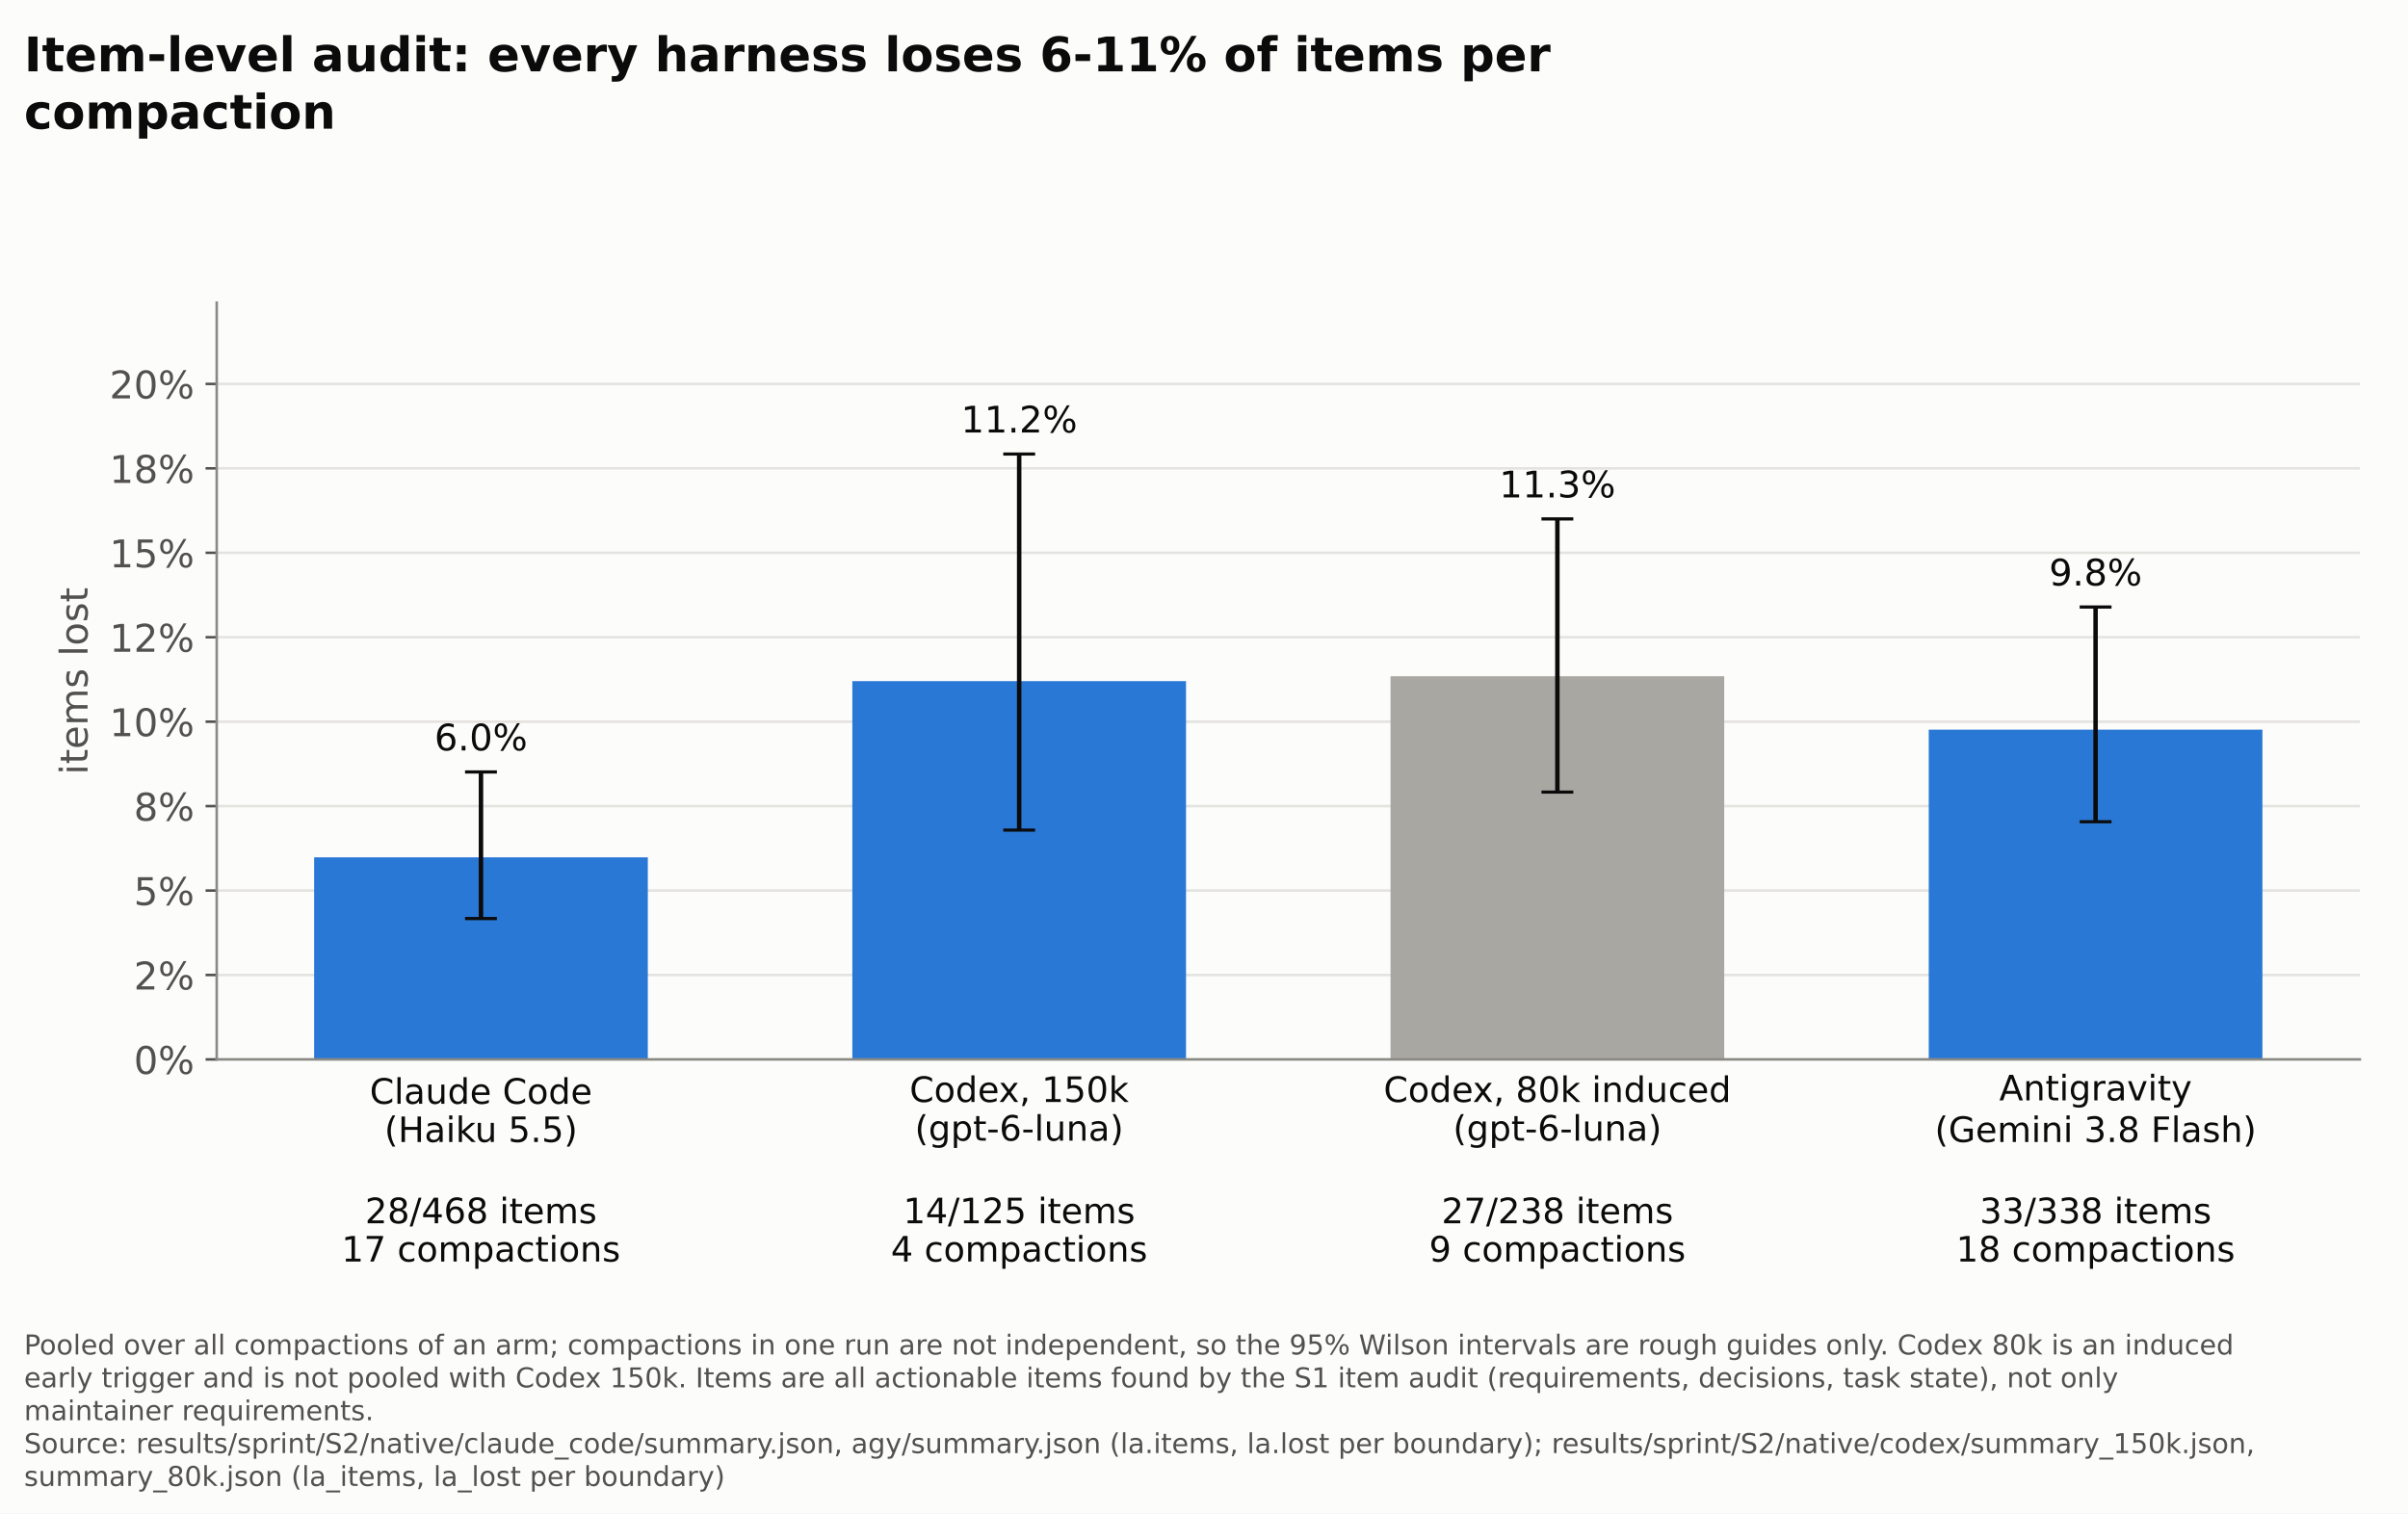
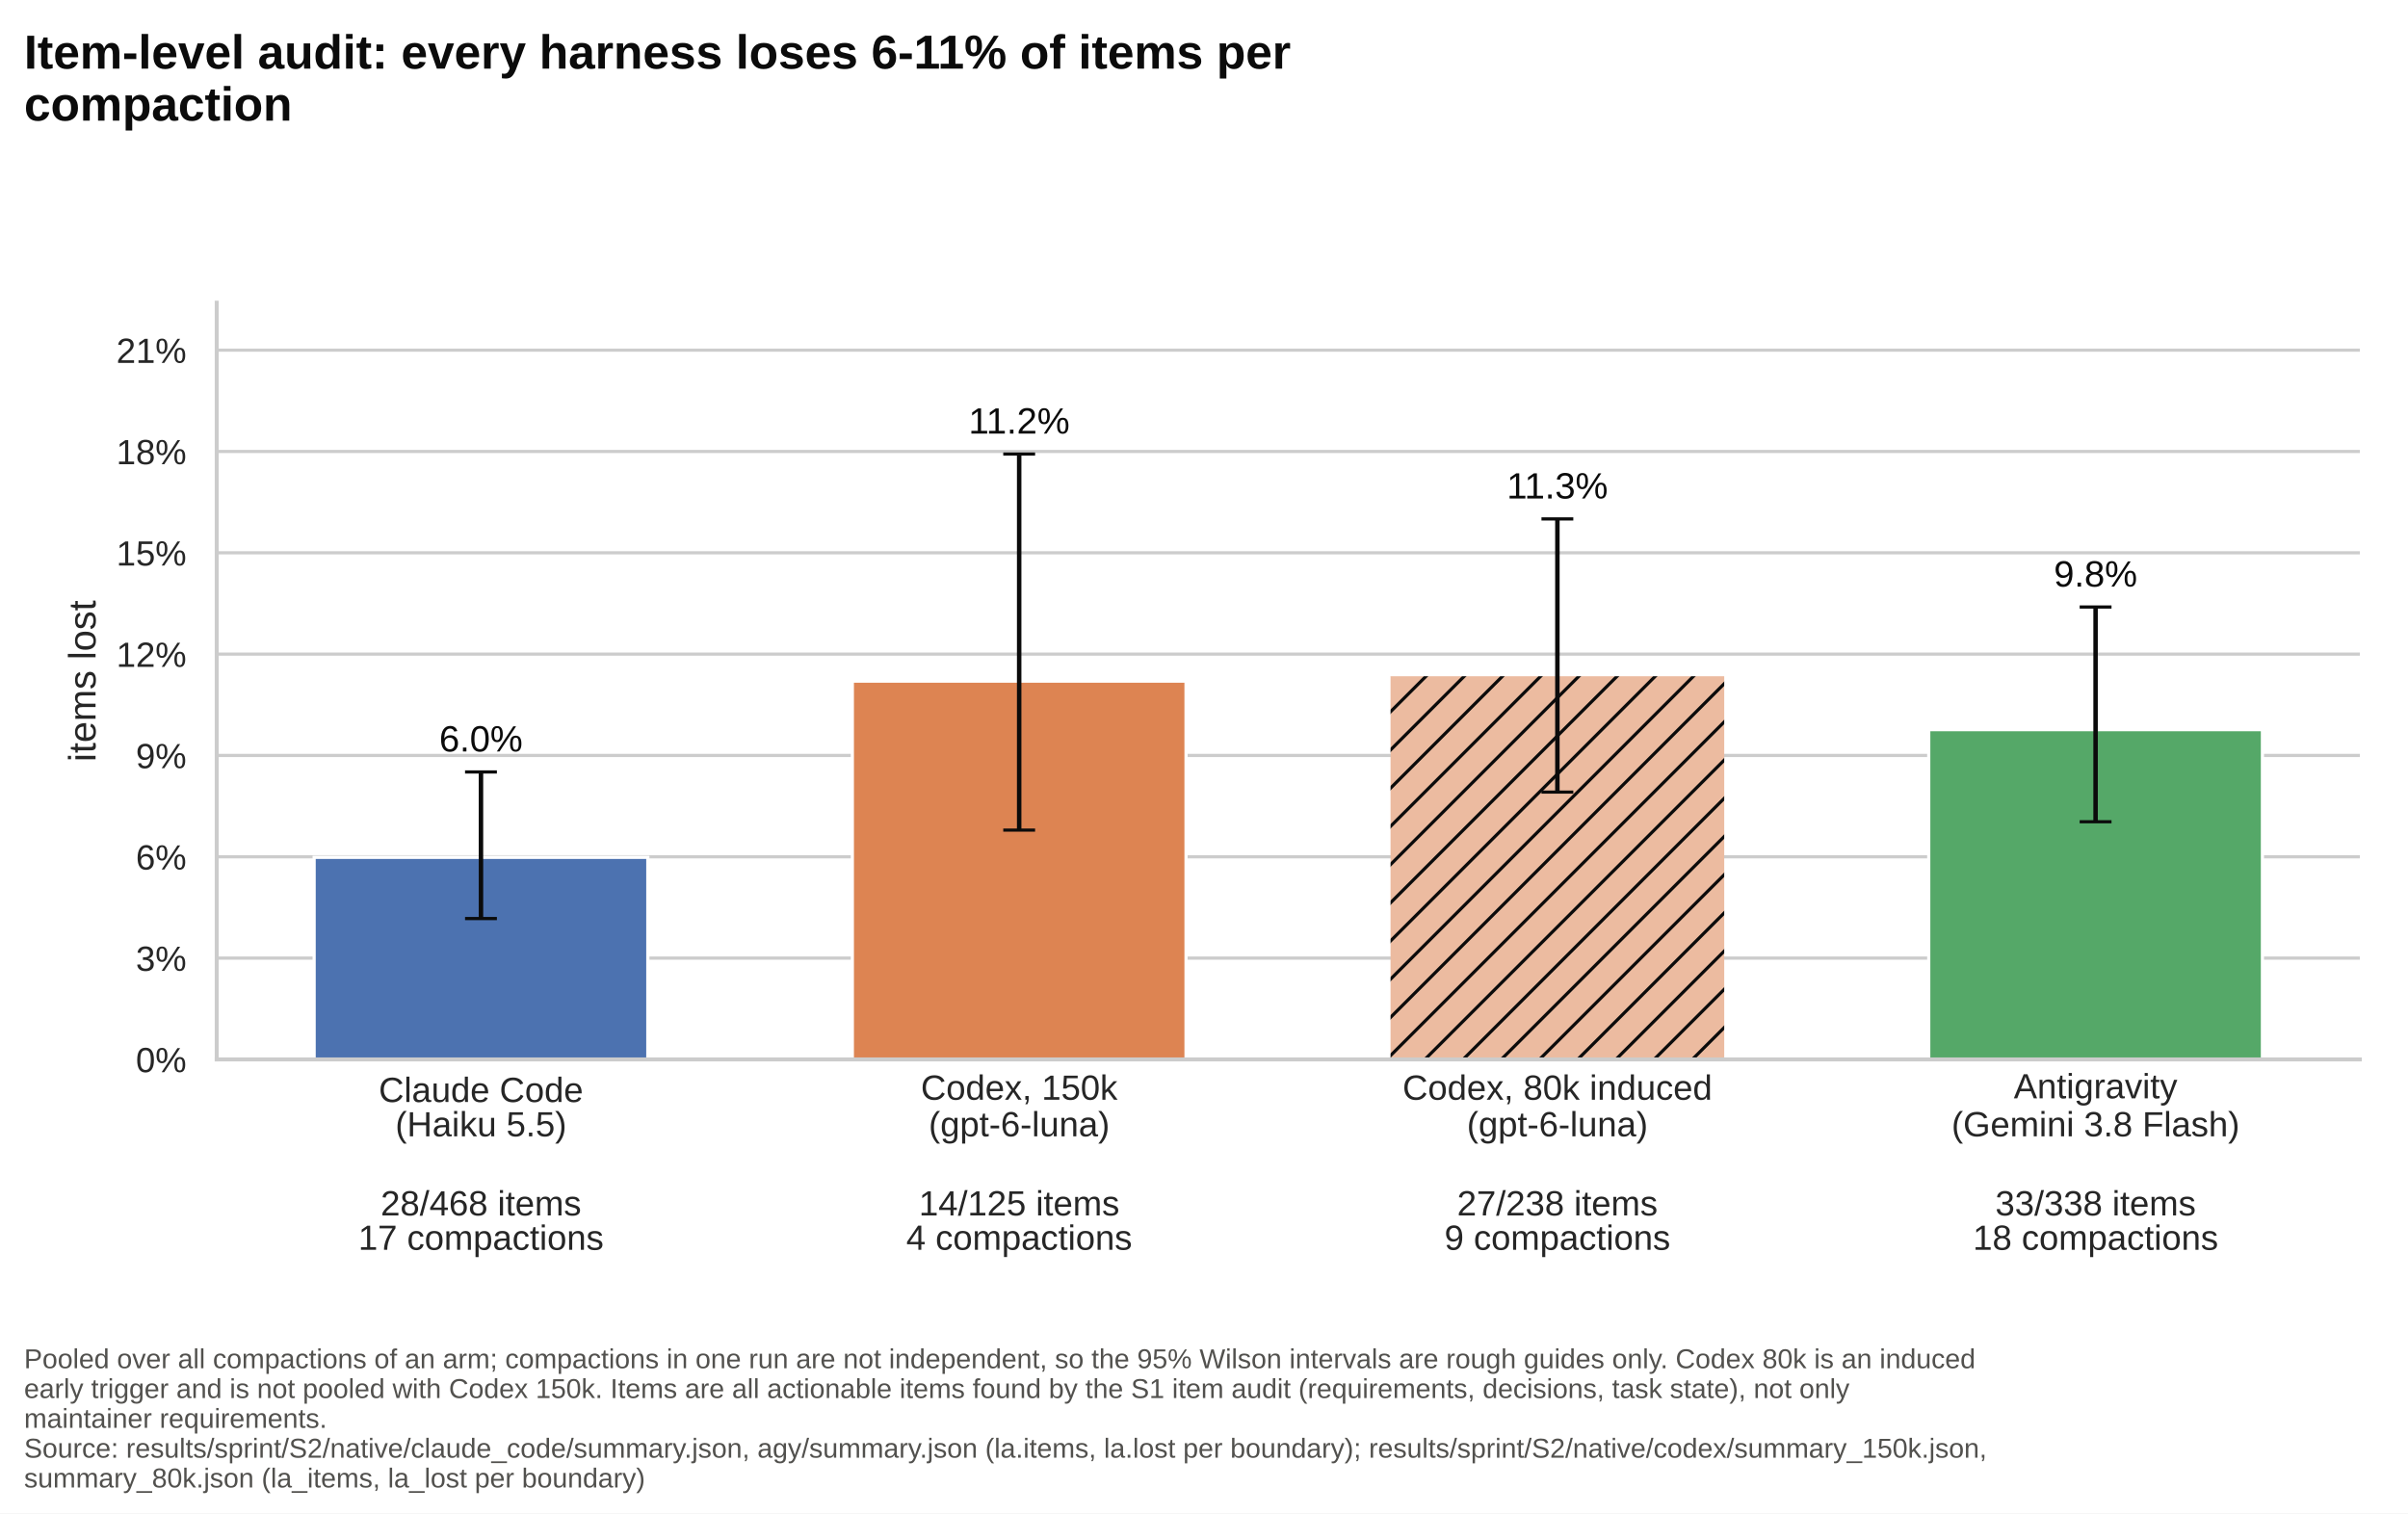
<svg xmlns="http://www.w3.org/2000/svg" xmlns:xlink="http://www.w3.org/1999/xlink" width="756pt" height="475.2pt" viewBox="0 0 756 475.2" version="1.1">
  <defs>
    <style type="text/css">*{stroke-linejoin: round; stroke-linecap: butt}</style>
  </defs>
  <g id="figure_1">
    <g id="patch_1">
-       <path d="M 0 475.2  L 756 475.2  L 756 0  L 0 0  z " style="fill: #fcfcfb" />
+       <path d="M 0 475.2  L 756 475.2  L 756 0  L 0 0  z " style="fill: #ffffff" />
    </g>
    <g id="axes_1">
      <g id="patch_2">
-         <path d="M 68.04 332.64  L 740.88 332.64  L 740.88 95.04  L 68.04 95.04  z " style="fill: #fcfcfb" />
+         <path d="M 68.04 332.64  L 740.88 332.64  L 740.88 95.04  L 68.04 95.04  z " style="fill: #ffffff" />
      </g>
      <g id="matplotlib.axis_1">
        <g id="xtick_1">
-           <g id="line2d_1" />
          <g id="text_1">
-             <text style="font-size: 11px; font-family: 'DejaVu Sans', 'Bitstream Vera Sans', 'Computer Modern Sans Serif', 'Lucida Grande', 'Verdana', 'Geneva', 'Lucid', 'Arial', 'Helvetica', 'Avant Garde', sans-serif; fill: #0b0b0b" transform="translate(116.0743 346.5659)">Claude Code</text>
-             <text style="font-size: 11px; font-family: 'DejaVu Sans', 'Bitstream Vera Sans', 'Computer Modern Sans Serif', 'Lucida Grande', 'Verdana', 'Geneva', 'Lucid', 'Arial', 'Helvetica', 'Avant Garde', sans-serif; fill: #0b0b0b" transform="translate(120.6823 358.5688)">(Haiku 5.5)</text>
-             <text style="font-size: 11px; font-family: 'DejaVu Sans', 'Bitstream Vera Sans', 'Computer Modern Sans Serif', 'Lucida Grande', 'Verdana', 'Geneva', 'Lucid', 'Arial', 'Helvetica', 'Avant Garde', sans-serif; fill: #0b0b0b" transform="translate(151.0044 367.765)" />
-             <text style="font-size: 11px; font-family: 'DejaVu Sans', 'Bitstream Vera Sans', 'Computer Modern Sans Serif', 'Lucida Grande', 'Verdana', 'Geneva', 'Lucid', 'Arial', 'Helvetica', 'Avant Garde', sans-serif; fill: #0b0b0b" transform="translate(114.6159 384.0837)">28/468 items</text>
-             <text style="font-size: 11px; font-family: 'DejaVu Sans', 'Bitstream Vera Sans', 'Computer Modern Sans Serif', 'Lucida Grande', 'Verdana', 'Geneva', 'Lucid', 'Arial', 'Helvetica', 'Avant Garde', sans-serif; fill: #0b0b0b" transform="translate(107.2245 396.1003)">17 compactions</text>
+             <text style="font-size: 11px; font-family: 'Arial', 'DejaVu Sans', 'Liberation Sans', 'Bitstream Vera Sans', sans-serif; fill: #262626" transform="translate(118.9008 346.0127)">Claude Code</text>
+             <text style="font-size: 11px; font-family: 'Arial', 'DejaVu Sans', 'Liberation Sans', 'Bitstream Vera Sans', sans-serif; fill: #262626" transform="translate(124.1077 356.7938)">(Haiku 5.5)</text>
+             <text style="font-size: 11px; font-family: 'Arial', 'DejaVu Sans', 'Liberation Sans', 'Bitstream Vera Sans', sans-serif; fill: #262626" transform="translate(151.0044 365.8193)" />
+             <text style="font-size: 11px; font-family: 'Arial', 'DejaVu Sans', 'Liberation Sans', 'Bitstream Vera Sans', sans-serif; fill: #262626" transform="translate(119.5161 381.6278)">28/468 items</text>
+             <text style="font-size: 11px; font-family: 'Arial', 'DejaVu Sans', 'Liberation Sans', 'Bitstream Vera Sans', sans-serif; fill: #262626" transform="translate(112.4855 392.4228)">17 compactions</text>
          </g>
        </g>
        <g id="xtick_2">
-           <g id="line2d_2" />
          <g id="text_2">
-             <text style="font-size: 11px; font-family: 'DejaVu Sans', 'Bitstream Vera Sans', 'Computer Modern Sans Serif', 'Lucida Grande', 'Verdana', 'Geneva', 'Lucid', 'Arial', 'Helvetica', 'Avant Garde', sans-serif; fill: #0b0b0b" transform="translate(285.5551 346.0048)">Codex, 150k</text>
-             <text style="font-size: 11px; font-family: 'DejaVu Sans', 'Bitstream Vera Sans', 'Computer Modern Sans Serif', 'Lucida Grande', 'Verdana', 'Geneva', 'Lucid', 'Arial', 'Helvetica', 'Avant Garde', sans-serif; fill: #0b0b0b" transform="translate(287.206 358.1503)">(gpt-6-luna)</text>
-             <text style="font-size: 11px; font-family: 'DejaVu Sans', 'Bitstream Vera Sans', 'Computer Modern Sans Serif', 'Lucida Grande', 'Verdana', 'Geneva', 'Lucid', 'Arial', 'Helvetica', 'Avant Garde', sans-serif; fill: #0b0b0b" transform="translate(319.9748 367.765)" />
-             <text style="font-size: 11px; font-family: 'DejaVu Sans', 'Bitstream Vera Sans', 'Computer Modern Sans Serif', 'Lucida Grande', 'Verdana', 'Geneva', 'Lucid', 'Arial', 'Helvetica', 'Avant Garde', sans-serif; fill: #0b0b0b" transform="translate(283.5863 384.0837)">14/125 items</text>
-             <text style="font-size: 11px; font-family: 'DejaVu Sans', 'Bitstream Vera Sans', 'Computer Modern Sans Serif', 'Lucida Grande', 'Verdana', 'Geneva', 'Lucid', 'Arial', 'Helvetica', 'Avant Garde', sans-serif; fill: #0b0b0b" transform="translate(279.6942 396.1003)">4 compactions</text>
+             <text style="font-size: 11px; font-family: 'Arial', 'DejaVu Sans', 'Liberation Sans', 'Bitstream Vera Sans', sans-serif; fill: #262626" transform="translate(289.0958 345.3011)">Codex, 150k</text>
+             <text style="font-size: 11px; font-family: 'Arial', 'DejaVu Sans', 'Liberation Sans', 'Bitstream Vera Sans', sans-serif; fill: #262626" transform="translate(291.5484 356.7938)">(gpt-6-luna)</text>
+             <text style="font-size: 11px; font-family: 'Arial', 'DejaVu Sans', 'Liberation Sans', 'Bitstream Vera Sans', sans-serif; fill: #262626" transform="translate(319.9748 365.8193)" />
+             <text style="font-size: 11px; font-family: 'Arial', 'DejaVu Sans', 'Liberation Sans', 'Bitstream Vera Sans', sans-serif; fill: #262626" transform="translate(288.4865 381.6278)">14/125 items</text>
+             <text style="font-size: 11px; font-family: 'Arial', 'DejaVu Sans', 'Liberation Sans', 'Bitstream Vera Sans', sans-serif; fill: #262626" transform="translate(284.5144 392.4065)">4 compactions</text>
          </g>
        </g>
        <g id="xtick_3">
-           <g id="line2d_3" />
          <g id="text_3">
-             <text style="font-size: 11px; font-family: 'DejaVu Sans', 'Bitstream Vera Sans', 'Computer Modern Sans Serif', 'Lucida Grande', 'Verdana', 'Geneva', 'Lucid', 'Arial', 'Helvetica', 'Avant Garde', sans-serif; fill: #0b0b0b" transform="translate(434.386 346.0048)">Codex, 80k induced</text>
-             <text style="font-size: 11px; font-family: 'DejaVu Sans', 'Bitstream Vera Sans', 'Computer Modern Sans Serif', 'Lucida Grande', 'Verdana', 'Geneva', 'Lucid', 'Arial', 'Helvetica', 'Avant Garde', sans-serif; fill: #0b0b0b" transform="translate(456.1764 358.1503)">(gpt-6-luna)</text>
-             <text style="font-size: 11px; font-family: 'DejaVu Sans', 'Bitstream Vera Sans', 'Computer Modern Sans Serif', 'Lucida Grande', 'Verdana', 'Geneva', 'Lucid', 'Arial', 'Helvetica', 'Avant Garde', sans-serif; fill: #0b0b0b" transform="translate(488.9452 367.765)" />
-             <text style="font-size: 11px; font-family: 'DejaVu Sans', 'Bitstream Vera Sans', 'Computer Modern Sans Serif', 'Lucida Grande', 'Verdana', 'Geneva', 'Lucid', 'Arial', 'Helvetica', 'Avant Garde', sans-serif; fill: #0b0b0b" transform="translate(452.5567 384.0837)">27/238 items</text>
-             <text style="font-size: 11px; font-family: 'DejaVu Sans', 'Bitstream Vera Sans', 'Computer Modern Sans Serif', 'Lucida Grande', 'Verdana', 'Geneva', 'Lucid', 'Arial', 'Helvetica', 'Avant Garde', sans-serif; fill: #0b0b0b" transform="translate(448.6646 396.1003)">9 compactions</text>
+             <text style="font-size: 11px; font-family: 'Arial', 'DejaVu Sans', 'Liberation Sans', 'Bitstream Vera Sans', sans-serif; fill: #262626" transform="translate(440.3321 345.3011)">Codex, 80k induced</text>
+             <text style="font-size: 11px; font-family: 'Arial', 'DejaVu Sans', 'Liberation Sans', 'Bitstream Vera Sans', sans-serif; fill: #262626" transform="translate(460.5188 356.7938)">(gpt-6-luna)</text>
+             <text style="font-size: 11px; font-family: 'Arial', 'DejaVu Sans', 'Liberation Sans', 'Bitstream Vera Sans', sans-serif; fill: #262626" transform="translate(488.9452 365.8193)" />
+             <text style="font-size: 11px; font-family: 'Arial', 'DejaVu Sans', 'Liberation Sans', 'Bitstream Vera Sans', sans-serif; fill: #262626" transform="translate(457.4568 381.6253)">27/238 items</text>
+             <text style="font-size: 11px; font-family: 'Arial', 'DejaVu Sans', 'Liberation Sans', 'Bitstream Vera Sans', sans-serif; fill: #262626" transform="translate(453.4848 392.4228)">9 compactions</text>
          </g>
        </g>
        <g id="xtick_4">
-           <g id="line2d_4" />
          <g id="text_4">
-             <text style="font-size: 11px; font-family: 'DejaVu Sans', 'Bitstream Vera Sans', 'Computer Modern Sans Serif', 'Lucida Grande', 'Verdana', 'Geneva', 'Lucid', 'Arial', 'Helvetica', 'Avant Garde', sans-serif; fill: #0b0b0b" transform="translate(627.6656 345.5003)">Antigravity</text>
-             <text style="font-size: 11px; font-family: 'DejaVu Sans', 'Bitstream Vera Sans', 'Computer Modern Sans Serif', 'Lucida Grande', 'Verdana', 'Geneva', 'Lucid', 'Arial', 'Helvetica', 'Avant Garde', sans-serif; fill: #0b0b0b" transform="translate(607.4238 358.5688)">(Gemini 3.8 Flash)</text>
-             <text style="font-size: 11px; font-family: 'DejaVu Sans', 'Bitstream Vera Sans', 'Computer Modern Sans Serif', 'Lucida Grande', 'Verdana', 'Geneva', 'Lucid', 'Arial', 'Helvetica', 'Avant Garde', sans-serif; fill: #0b0b0b" transform="translate(657.9156 367.765)" />
-             <text style="font-size: 11px; font-family: 'DejaVu Sans', 'Bitstream Vera Sans', 'Computer Modern Sans Serif', 'Lucida Grande', 'Verdana', 'Geneva', 'Lucid', 'Arial', 'Helvetica', 'Avant Garde', sans-serif; fill: #0b0b0b" transform="translate(621.527 384.0837)">33/338 items</text>
-             <text style="font-size: 11px; font-family: 'DejaVu Sans', 'Bitstream Vera Sans', 'Computer Modern Sans Serif', 'Lucida Grande', 'Verdana', 'Geneva', 'Lucid', 'Arial', 'Helvetica', 'Avant Garde', sans-serif; fill: #0b0b0b" transform="translate(614.1355 396.1003)">18 compactions</text>
+             <text style="font-size: 11px; font-family: 'Arial', 'DejaVu Sans', 'Liberation Sans', 'Bitstream Vera Sans', sans-serif; fill: #262626" transform="translate(632.24 344.8551)">Antigravity</text>
+             <text style="font-size: 11px; font-family: 'Arial', 'DejaVu Sans', 'Liberation Sans', 'Bitstream Vera Sans', sans-serif; fill: #262626" transform="translate(612.6832 356.7938)">(Gemini 3.8 Flash)</text>
+             <text style="font-size: 11px; font-family: 'Arial', 'DejaVu Sans', 'Liberation Sans', 'Bitstream Vera Sans', sans-serif; fill: #262626" transform="translate(657.9156 365.8193)" />
+             <text style="font-size: 11px; font-family: 'Arial', 'DejaVu Sans', 'Liberation Sans', 'Bitstream Vera Sans', sans-serif; fill: #262626" transform="translate(626.4272 381.6253)">33/338 items</text>
+             <text style="font-size: 11px; font-family: 'Arial', 'DejaVu Sans', 'Liberation Sans', 'Bitstream Vera Sans', sans-serif; fill: #262626" transform="translate(619.3966 392.4228)">18 compactions</text>
          </g>
        </g>
      </g>
      <g id="matplotlib.axis_2">
        <g id="ytick_1">
+           <g id="line2d_1">
+             <path d="M 68.04 332.64  L 740.88 332.64  " clip-path="url(#p0352d6867e)" style="fill: none; stroke: #cccccc; stroke-linecap: round" />
+           </g>
+           <g id="text_5">
+             <text style="font-size: 11px; font-family: 'Arial', 'DejaVu Sans', 'Liberation Sans', 'Bitstream Vera Sans', sans-serif; text-anchor: end; fill: #262626" x="58.54" y="336.644" transform="rotate(-0 58.54 336.6442)">0%</text>
+           </g>
+         </g>
+         <g id="ytick_2">
+           <g id="line2d_2">
+             <path d="M 68.04 300.826  L 740.88 300.826  " clip-path="url(#p0352d6867e)" style="fill: none; stroke: #cccccc; stroke-linecap: round" />
+           </g>
+           <g id="text_6">
+             <text style="font-size: 11px; font-family: 'Arial', 'DejaVu Sans', 'Liberation Sans', 'Bitstream Vera Sans', sans-serif; text-anchor: end; fill: #262626" x="58.54" y="304.83" transform="rotate(-0 58.54 304.8298)">3%</text>
+           </g>
+         </g>
+         <g id="ytick_3">
+           <g id="line2d_3">
+             <path d="M 68.04 269.011  L 740.88 269.011  " clip-path="url(#p0352d6867e)" style="fill: none; stroke: #cccccc; stroke-linecap: round" />
+           </g>
+           <g id="text_7">
+             <text style="font-size: 11px; font-family: 'Arial', 'DejaVu Sans', 'Liberation Sans', 'Bitstream Vera Sans', sans-serif; text-anchor: end; fill: #262626" x="58.54" y="273.015" transform="rotate(-0 58.54 273.0154)">6%</text>
+           </g>
+         </g>
+         <g id="ytick_4">
+           <g id="line2d_4">
+             <path d="M 68.04 237.197  L 740.88 237.197  " clip-path="url(#p0352d6867e)" style="fill: none; stroke: #cccccc; stroke-linecap: round" />
+           </g>
+           <g id="text_8">
+             <text style="font-size: 11px; font-family: 'Arial', 'DejaVu Sans', 'Liberation Sans', 'Bitstream Vera Sans', sans-serif; text-anchor: end; fill: #262626" x="58.54" y="241.201" transform="rotate(-0 58.54 241.2011)">9%</text>
+           </g>
+         </g>
+         <g id="ytick_5">
          <g id="line2d_5">
-             <path d="M 68.04 332.64  L 740.88 332.64  " clip-path="url(#pcf2979aaca)" style="fill: none; stroke: #e4e3df; stroke-width: 0.8; stroke-linecap: square" />
-           </g>
+             <path d="M 68.04 205.383  L 740.88 205.383  " clip-path="url(#p0352d6867e)" style="fill: none; stroke: #cccccc; stroke-linecap: round" />
+           </g>
+           <g id="text_9">
+             <text style="font-size: 11px; font-family: 'Arial', 'DejaVu Sans', 'Liberation Sans', 'Bitstream Vera Sans', sans-serif; text-anchor: end; fill: #262626" x="58.54" y="209.387" transform="rotate(-0 58.54 209.3867)">12%</text>
+           </g>
+         </g>
+         <g id="ytick_6">
          <g id="line2d_6">
-             <defs>
-               <path id="mc6dbbfe67e" d="M 0 0  L -3.5 0  " style="stroke: #52514e; stroke-width: 0.8" />
-             </defs>
-             <g>
-               <use xlink:href="#mc6dbbfe67e" x="68.04" y="332.64" style="fill: #52514e; stroke: #52514e; stroke-width: 0.8" />
-             </g>
-           </g>
-           <g id="text_5">
-             <text style="font-size: 12px; font-family: 'DejaVu Sans', 'Bitstream Vera Sans', 'Computer Modern Sans Serif', 'Lucida Grande', 'Verdana', 'Geneva', 'Lucid', 'Arial', 'Helvetica', 'Avant Garde', sans-serif; text-anchor: end; fill: #52514e" x="61.04" y="337.199" transform="rotate(-0 61.04 337.1986)">0%</text>
-           </g>
-         </g>
-         <g id="ytick_2">
+             <path d="M 68.04 173.568  L 740.88 173.568  " clip-path="url(#p0352d6867e)" style="fill: none; stroke: #cccccc; stroke-linecap: round" />
+           </g>
+           <g id="text_10">
+             <text style="font-size: 11px; font-family: 'Arial', 'DejaVu Sans', 'Liberation Sans', 'Bitstream Vera Sans', sans-serif; text-anchor: end; fill: #262626" x="58.54" y="177.572" transform="rotate(-0 58.54 177.5723)">15%</text>
+           </g>
+         </g>
+         <g id="ytick_7">
          <g id="line2d_7">
-             <path d="M 68.04 306.128  L 740.88 306.128  " clip-path="url(#pcf2979aaca)" style="fill: none; stroke: #e4e3df; stroke-width: 0.8; stroke-linecap: square" />
-           </g>
+             <path d="M 68.04 141.754  L 740.88 141.754  " clip-path="url(#p0352d6867e)" style="fill: none; stroke: #cccccc; stroke-linecap: round" />
+           </g>
+           <g id="text_11">
+             <text style="font-size: 11px; font-family: 'Arial', 'DejaVu Sans', 'Liberation Sans', 'Bitstream Vera Sans', sans-serif; text-anchor: end; fill: #262626" x="58.54" y="145.758" transform="rotate(-0 58.54 145.758)">18%</text>
+           </g>
+         </g>
+         <g id="ytick_8">
          <g id="line2d_8">
-             <g>
-               <use xlink:href="#mc6dbbfe67e" x="68.04" y="306.128" style="fill: #52514e; stroke: #52514e; stroke-width: 0.8" />
-             </g>
-           </g>
-           <g id="text_6">
-             <text style="font-size: 12px; font-family: 'DejaVu Sans', 'Bitstream Vera Sans', 'Computer Modern Sans Serif', 'Lucida Grande', 'Verdana', 'Geneva', 'Lucid', 'Arial', 'Helvetica', 'Avant Garde', sans-serif; text-anchor: end; fill: #52514e" x="61.04" y="310.687" transform="rotate(-0 61.04 310.6866)">2%</text>
-           </g>
-         </g>
-         <g id="ytick_3">
-           <g id="line2d_9">
-             <path d="M 68.04 279.616  L 740.88 279.616  " clip-path="url(#pcf2979aaca)" style="fill: none; stroke: #e4e3df; stroke-width: 0.8; stroke-linecap: square" />
-           </g>
-           <g id="line2d_10">
-             <g>
-               <use xlink:href="#mc6dbbfe67e" x="68.04" y="279.616" style="fill: #52514e; stroke: #52514e; stroke-width: 0.8" />
-             </g>
-           </g>
-           <g id="text_7">
-             <text style="font-size: 12px; font-family: 'DejaVu Sans', 'Bitstream Vera Sans', 'Computer Modern Sans Serif', 'Lucida Grande', 'Verdana', 'Geneva', 'Lucid', 'Arial', 'Helvetica', 'Avant Garde', sans-serif; text-anchor: end; fill: #52514e" x="61.04" y="284.175" transform="rotate(-0 61.04 284.1747)">5%</text>
-           </g>
-         </g>
-         <g id="ytick_4">
-           <g id="line2d_11">
-             <path d="M 68.04 253.104  L 740.88 253.104  " clip-path="url(#pcf2979aaca)" style="fill: none; stroke: #e4e3df; stroke-width: 0.8; stroke-linecap: square" />
-           </g>
-           <g id="line2d_12">
-             <g>
-               <use xlink:href="#mc6dbbfe67e" x="68.04" y="253.104" style="fill: #52514e; stroke: #52514e; stroke-width: 0.8" />
-             </g>
-           </g>
-           <g id="text_8">
-             <text style="font-size: 12px; font-family: 'DejaVu Sans', 'Bitstream Vera Sans', 'Computer Modern Sans Serif', 'Lucida Grande', 'Verdana', 'Geneva', 'Lucid', 'Arial', 'Helvetica', 'Avant Garde', sans-serif; text-anchor: end; fill: #52514e" x="61.04" y="257.663" transform="rotate(-0 61.04 257.6627)">8%</text>
-           </g>
-         </g>
-         <g id="ytick_5">
-           <g id="line2d_13">
-             <path d="M 68.04 226.592  L 740.88 226.592  " clip-path="url(#pcf2979aaca)" style="fill: none; stroke: #e4e3df; stroke-width: 0.8; stroke-linecap: square" />
-           </g>
-           <g id="line2d_14">
-             <g>
-               <use xlink:href="#mc6dbbfe67e" x="68.04" y="226.592" style="fill: #52514e; stroke: #52514e; stroke-width: 0.8" />
-             </g>
-           </g>
-           <g id="text_9">
-             <text style="font-size: 12px; font-family: 'DejaVu Sans', 'Bitstream Vera Sans', 'Computer Modern Sans Serif', 'Lucida Grande', 'Verdana', 'Geneva', 'Lucid', 'Arial', 'Helvetica', 'Avant Garde', sans-serif; text-anchor: end; fill: #52514e" x="61.04" y="231.151" transform="rotate(-0 61.04 231.1507)">10%</text>
-           </g>
-         </g>
-         <g id="ytick_6">
-           <g id="line2d_15">
-             <path d="M 68.04 200.08  L 740.88 200.08  " clip-path="url(#pcf2979aaca)" style="fill: none; stroke: #e4e3df; stroke-width: 0.8; stroke-linecap: square" />
-           </g>
-           <g id="line2d_16">
-             <g>
-               <use xlink:href="#mc6dbbfe67e" x="68.04" y="200.08" style="fill: #52514e; stroke: #52514e; stroke-width: 0.8" />
-             </g>
-           </g>
-           <g id="text_10">
-             <text style="font-size: 12px; font-family: 'DejaVu Sans', 'Bitstream Vera Sans', 'Computer Modern Sans Serif', 'Lucida Grande', 'Verdana', 'Geneva', 'Lucid', 'Arial', 'Helvetica', 'Avant Garde', sans-serif; text-anchor: end; fill: #52514e" x="61.04" y="204.639" transform="rotate(-0 61.04 204.6388)">12%</text>
-           </g>
-         </g>
-         <g id="ytick_7">
-           <g id="line2d_17">
-             <path d="M 68.04 173.568  L 740.88 173.568  " clip-path="url(#pcf2979aaca)" style="fill: none; stroke: #e4e3df; stroke-width: 0.8; stroke-linecap: square" />
-           </g>
-           <g id="line2d_18">
-             <g>
-               <use xlink:href="#mc6dbbfe67e" x="68.04" y="173.568" style="fill: #52514e; stroke: #52514e; stroke-width: 0.8" />
-             </g>
-           </g>
-           <g id="text_11">
-             <text style="font-size: 12px; font-family: 'DejaVu Sans', 'Bitstream Vera Sans', 'Computer Modern Sans Serif', 'Lucida Grande', 'Verdana', 'Geneva', 'Lucid', 'Arial', 'Helvetica', 'Avant Garde', sans-serif; text-anchor: end; fill: #52514e" x="61.04" y="178.127" transform="rotate(-0 61.04 178.1268)">15%</text>
-           </g>
-         </g>
-         <g id="ytick_8">
-           <g id="line2d_19">
-             <path d="M 68.04 147.056  L 740.88 147.056  " clip-path="url(#pcf2979aaca)" style="fill: none; stroke: #e4e3df; stroke-width: 0.8; stroke-linecap: square" />
-           </g>
-           <g id="line2d_20">
-             <g>
-               <use xlink:href="#mc6dbbfe67e" x="68.04" y="147.056" style="fill: #52514e; stroke: #52514e; stroke-width: 0.8" />
-             </g>
+             <path d="M 68.04 109.939  L 740.88 109.939  " clip-path="url(#p0352d6867e)" style="fill: none; stroke: #cccccc; stroke-linecap: round" />
          </g>
          <g id="text_12">
-             <text style="font-size: 12px; font-family: 'DejaVu Sans', 'Bitstream Vera Sans', 'Computer Modern Sans Serif', 'Lucida Grande', 'Verdana', 'Geneva', 'Lucid', 'Arial', 'Helvetica', 'Avant Garde', sans-serif; text-anchor: end; fill: #52514e" x="61.04" y="151.615" transform="rotate(-0 61.04 151.6148)">18%</text>
-           </g>
-         </g>
-         <g id="ytick_9">
-           <g id="line2d_21">
-             <path d="M 68.04 120.544  L 740.88 120.544  " clip-path="url(#pcf2979aaca)" style="fill: none; stroke: #e4e3df; stroke-width: 0.8; stroke-linecap: square" />
-           </g>
-           <g id="line2d_22">
-             <g>
-               <use xlink:href="#mc6dbbfe67e" x="68.04" y="120.544" style="fill: #52514e; stroke: #52514e; stroke-width: 0.8" />
-             </g>
-           </g>
-           <g id="text_13">
-             <text style="font-size: 12px; font-family: 'DejaVu Sans', 'Bitstream Vera Sans', 'Computer Modern Sans Serif', 'Lucida Grande', 'Verdana', 'Geneva', 'Lucid', 'Arial', 'Helvetica', 'Avant Garde', sans-serif; text-anchor: end; fill: #52514e" x="61.04" y="125.103" transform="rotate(-0 61.04 125.1028)">20%</text>
-           </g>
-         </g>
-         <g id="text_14">
-           <text style="font-size: 12px; font-family: 'DejaVu Sans', 'Bitstream Vera Sans', 'Computer Modern Sans Serif', 'Lucida Grande', 'Verdana', 'Geneva', 'Lucid', 'Arial', 'Helvetica', 'Avant Garde', sans-serif; text-anchor: middle; fill: #52514e" x="27.485" y="213.84" transform="rotate(-90 27.48531 213.84)">items lost</text>
+             <text style="font-size: 11px; font-family: 'Arial', 'DejaVu Sans', 'Liberation Sans', 'Bitstream Vera Sans', sans-serif; text-anchor: end; fill: #262626" x="58.54" y="113.944" transform="rotate(-0 58.54 113.9436)">21%</text>
+           </g>
+         </g>
+         <g id="text_13">
+           <text style="font-size: 12px; font-family: 'Arial', 'DejaVu Sans', 'Liberation Sans', 'Bitstream Vera Sans', sans-serif; text-anchor: middle; fill: #262626" x="29.999" y="213.84" transform="rotate(-90 29.99914 213.84)">items lost</text>
        </g>
      </g>
      <g id="patch_3">
-         <path d="M 98.624 332.64  L 203.385 332.64  L 203.385 269.193  L 98.624 269.193  z " clip-path="url(#pcf2979aaca)" style="fill: #2a78d6" />
+         <path d="M 98.624 332.64  L 203.385 332.64  L 203.385 269.193  L 98.624 269.193  z " clip-path="url(#p0352d6867e)" style="fill: #4c72b0; stroke: #ffffff; stroke-linejoin: miter" />
      </g>
      <g id="patch_4">
-         <path d="M 267.594 332.64  L 372.356 332.64  L 372.356 213.866  L 267.594 213.866  z " clip-path="url(#pcf2979aaca)" style="fill: #2a78d6" />
+         <path d="M 267.594 332.64  L 372.356 332.64  L 372.356 213.866  L 267.594 213.866  z " clip-path="url(#p0352d6867e)" style="fill: #dd8452; stroke: #ffffff; stroke-linejoin: miter" />
      </g>
      <g id="patch_5">
-         <path d="M 436.564 332.64  L 541.326 332.64  L 541.326 212.334  L 436.564 212.334  z " clip-path="url(#pcf2979aaca)" style="fill: #a8a7a1" />
+         <path d="M 436.564 332.64  L 541.326 332.64  L 541.326 212.334  L 436.564 212.334  z " clip-path="url(#p0352d6867e)" style="fill: url(#hab22dfd62d)" />
      </g>
      <g id="patch_6">
-         <path d="M 605.535 332.64  L 710.296 332.64  L 710.296 229.102  L 605.535 229.102  z " clip-path="url(#pcf2979aaca)" style="fill: #2a78d6" />
+         <path d="M 605.535 332.64  L 710.296 332.64  L 710.296 229.102  L 605.535 229.102  z " clip-path="url(#p0352d6867e)" style="fill: #55a868; stroke: #ffffff; stroke-linejoin: miter" />
      </g>
      <g id="patch_7">
-         <path d="M 68.04 332.64  L 68.04 95.04  " style="fill: none; stroke: #8a8984; stroke-width: 0.8; stroke-linejoin: miter; stroke-linecap: square" />
+         <path d="M 68.04 332.64  L 68.04 95.04  " style="fill: none; stroke: #cccccc; stroke-width: 1.25; stroke-linejoin: miter; stroke-linecap: square" />
      </g>
      <g id="patch_8">
-         <path d="M 68.04 332.64  L 740.88 332.64  " style="fill: none; stroke: #8a8984; stroke-width: 0.8; stroke-linejoin: miter; stroke-linecap: square" />
+         <path d="M 68.04 332.64  L 740.88 332.64  " style="fill: none; stroke: #cccccc; stroke-width: 1.25; stroke-linejoin: miter; stroke-linecap: square" />
      </g>
      <g id="LineCollection_1">
-         <path d="M 151.004 288.403  L 151.004 242.382  " clip-path="url(#pcf2979aaca)" style="fill: none; stroke: #0b0b0b; stroke-width: 1.4" />
-       </g>
-       <g id="line2d_23">
+         <path d="M 151.004 288.403  L 151.004 242.382  " clip-path="url(#p0352d6867e)" style="fill: none; stroke: #0b0b0b; stroke-width: 1.4" />
+       </g>
+       <g id="line2d_9">
        <defs>
-           <path id="m225cfb7766" d="M 5 0  L -5 -0  " style="stroke: #0b0b0b" />
+           <path id="ma2201dfb67" d="M 5 0  L -5 -0  " style="stroke: #0b0b0b" />
        </defs>
-         <g clip-path="url(#pcf2979aaca)">
-           <use xlink:href="#m225cfb7766" x="151.004" y="288.403" style="fill: #1f77b4; stroke: #0b0b0b" />
-         </g>
-       </g>
-       <g id="line2d_24">
-         <g clip-path="url(#pcf2979aaca)">
-           <use xlink:href="#m225cfb7766" x="151.004" y="242.382" style="fill: #1f77b4; stroke: #0b0b0b" />
+         <g clip-path="url(#p0352d6867e)">
+           <use xlink:href="#ma2201dfb67" x="151.004" y="288.403" style="fill: #4c72b0; stroke: #0b0b0b" />
+         </g>
+       </g>
+       <g id="line2d_10">
+         <g clip-path="url(#p0352d6867e)">
+           <use xlink:href="#ma2201dfb67" x="151.004" y="242.382" style="fill: #4c72b0; stroke: #0b0b0b" />
+         </g>
+       </g>
+       <g id="text_14">
+         <text style="font-size: 11.5px; font-family: 'Arial', 'DejaVu Sans', 'Liberation Sans', 'Bitstream Vera Sans', sans-serif; text-anchor: middle; fill: #0b0b0b" x="151.004" y="235.961" transform="rotate(-0 151.0044 235.9614)">6.0%</text>
+       </g>
+       <g id="LineCollection_2">
+         <path d="M 319.975 260.636  L 319.975 142.56  " clip-path="url(#p0352d6867e)" style="fill: none; stroke: #0b0b0b; stroke-width: 1.4" />
+       </g>
+       <g id="line2d_11">
+         <g clip-path="url(#p0352d6867e)">
+           <use xlink:href="#ma2201dfb67" x="319.975" y="260.636" style="fill: #4c72b0; stroke: #0b0b0b" />
+         </g>
+       </g>
+       <g id="line2d_12">
+         <g clip-path="url(#p0352d6867e)">
+           <use xlink:href="#ma2201dfb67" x="319.975" y="142.56" style="fill: #4c72b0; stroke: #0b0b0b" />
        </g>
      </g>
      <g id="text_15">
-         <text style="font-size: 11.5px; font-family: 'DejaVu Sans', 'Bitstream Vera Sans', 'Computer Modern Sans Serif', 'Lucida Grande', 'Verdana', 'Geneva', 'Lucid', 'Arial', 'Helvetica', 'Avant Garde', sans-serif; text-anchor: middle; fill: #0b0b0b" x="151.004" y="235.619" transform="rotate(-0 151.0044 235.6189)">6.0%</text>
-       </g>
-       <g id="LineCollection_2">
-         <path d="M 319.975 260.636  L 319.975 142.56  " clip-path="url(#pcf2979aaca)" style="fill: none; stroke: #0b0b0b; stroke-width: 1.4" />
-       </g>
-       <g id="line2d_25">
-         <g clip-path="url(#pcf2979aaca)">
-           <use xlink:href="#m225cfb7766" x="319.975" y="260.636" style="fill: #1f77b4; stroke: #0b0b0b" />
-         </g>
-       </g>
-       <g id="line2d_26">
-         <g clip-path="url(#pcf2979aaca)">
-           <use xlink:href="#m225cfb7766" x="319.975" y="142.56" style="fill: #1f77b4; stroke: #0b0b0b" />
+         <text style="font-size: 11.5px; font-family: 'Arial', 'DejaVu Sans', 'Liberation Sans', 'Bitstream Vera Sans', sans-serif; text-anchor: middle; fill: #0b0b0b" x="319.975" y="136.14" transform="rotate(-0 319.9748 136.1398)">11.2%</text>
+       </g>
+       <g id="LineCollection_3">
+         <path d="M 488.945 248.707  L 488.945 162.937  " clip-path="url(#p0352d6867e)" style="fill: none; stroke: #0b0b0b; stroke-width: 1.4" />
+       </g>
+       <g id="line2d_13">
+         <g clip-path="url(#p0352d6867e)">
+           <use xlink:href="#ma2201dfb67" x="488.945" y="248.707" style="fill: #4c72b0; stroke: #0b0b0b" />
+         </g>
+       </g>
+       <g id="line2d_14">
+         <g clip-path="url(#p0352d6867e)">
+           <use xlink:href="#ma2201dfb67" x="488.945" y="162.937" style="fill: #4c72b0; stroke: #0b0b0b" />
        </g>
      </g>
      <g id="text_16">
-         <text style="font-size: 11.5px; font-family: 'DejaVu Sans', 'Bitstream Vera Sans', 'Computer Modern Sans Serif', 'Lucida Grande', 'Verdana', 'Geneva', 'Lucid', 'Arial', 'Helvetica', 'Avant Garde', sans-serif; text-anchor: middle; fill: #0b0b0b" x="319.975" y="135.797" transform="rotate(-0 319.9748 135.7973)">11.2%</text>
-       </g>
-       <g id="LineCollection_3">
-         <path d="M 488.945 248.707  L 488.945 162.937  " clip-path="url(#pcf2979aaca)" style="fill: none; stroke: #0b0b0b; stroke-width: 1.4" />
-       </g>
-       <g id="line2d_27">
-         <g clip-path="url(#pcf2979aaca)">
-           <use xlink:href="#m225cfb7766" x="488.945" y="248.707" style="fill: #1f77b4; stroke: #0b0b0b" />
-         </g>
-       </g>
-       <g id="line2d_28">
-         <g clip-path="url(#pcf2979aaca)">
-           <use xlink:href="#m225cfb7766" x="488.945" y="162.937" style="fill: #1f77b4; stroke: #0b0b0b" />
+         <text style="font-size: 11.5px; font-family: 'Arial', 'DejaVu Sans', 'Liberation Sans', 'Bitstream Vera Sans', sans-serif; text-anchor: middle; fill: #0b0b0b" x="488.945" y="156.517" transform="rotate(-0 488.9452 156.5169)">11.3%</text>
+       </g>
+       <g id="LineCollection_4">
+         <path d="M 657.916 258.018  L 657.916 190.596  " clip-path="url(#p0352d6867e)" style="fill: none; stroke: #0b0b0b; stroke-width: 1.4" />
+       </g>
+       <g id="line2d_15">
+         <g clip-path="url(#p0352d6867e)">
+           <use xlink:href="#ma2201dfb67" x="657.916" y="258.018" style="fill: #4c72b0; stroke: #0b0b0b" />
+         </g>
+       </g>
+       <g id="line2d_16">
+         <g clip-path="url(#p0352d6867e)">
+           <use xlink:href="#ma2201dfb67" x="657.916" y="190.596" style="fill: #4c72b0; stroke: #0b0b0b" />
        </g>
      </g>
      <g id="text_17">
-         <text style="font-size: 11.5px; font-family: 'DejaVu Sans', 'Bitstream Vera Sans', 'Computer Modern Sans Serif', 'Lucida Grande', 'Verdana', 'Geneva', 'Lucid', 'Arial', 'Helvetica', 'Avant Garde', sans-serif; text-anchor: middle; fill: #0b0b0b" x="488.945" y="156.174" transform="rotate(-0 488.9452 156.1744)">11.3%</text>
-       </g>
-       <g id="LineCollection_4">
-         <path d="M 657.916 258.018  L 657.916 190.596  " clip-path="url(#pcf2979aaca)" style="fill: none; stroke: #0b0b0b; stroke-width: 1.4" />
-       </g>
-       <g id="line2d_29">
-         <g clip-path="url(#pcf2979aaca)">
-           <use xlink:href="#m225cfb7766" x="657.916" y="258.018" style="fill: #1f77b4; stroke: #0b0b0b" />
-         </g>
-       </g>
-       <g id="line2d_30">
-         <g clip-path="url(#pcf2979aaca)">
-           <use xlink:href="#m225cfb7766" x="657.916" y="190.596" style="fill: #1f77b4; stroke: #0b0b0b" />
-         </g>
-       </g>
-       <g id="text_18">
-         <text style="font-size: 11.5px; font-family: 'DejaVu Sans', 'Bitstream Vera Sans', 'Computer Modern Sans Serif', 'Lucida Grande', 'Verdana', 'Geneva', 'Lucid', 'Arial', 'Helvetica', 'Avant Garde', sans-serif; text-anchor: middle; fill: #0b0b0b" x="657.916" y="183.833" transform="rotate(-0 657.9156 183.833)">9.8%</text>
-       </g>
+         <text style="font-size: 11.5px; font-family: 'Arial', 'DejaVu Sans', 'Liberation Sans', 'Bitstream Vera Sans', sans-serif; text-anchor: middle; fill: #0b0b0b" x="657.916" y="184.175" transform="rotate(-0 657.9156 184.1755)">9.8%</text>
+       </g>
+     </g>
+     <g id="text_18">
+       <text style="font-weight: 700; font-size: 15px; font-family: 'Arial', 'DejaVu Sans', 'Liberation Sans', 'Bitstream Vera Sans', sans-serif; fill: #0b0b0b" transform="translate(7.56 21.54868)">Item-level audit: every harness loses 6-11% of items per</text>
+       <text style="font-weight: 700; font-size: 15px; font-family: 'Arial', 'DejaVu Sans', 'Liberation Sans', 'Bitstream Vera Sans', sans-serif; fill: #0b0b0b" transform="translate(7.56 37.87465)">compaction</text>
    </g>
    <g id="text_19">
-       <text style="font-weight: 700; font-size: 15px; font-family: 'DejaVu Sans', 'Bitstream Vera Sans', 'Computer Modern Sans Serif', 'Lucida Grande', 'Verdana', 'Geneva', 'Lucid', 'Arial', 'Helvetica', 'Avant Garde', sans-serif; fill: #0b0b0b" transform="translate(7.56 22.40312)">Item-level audit: every harness loses 6-11% of items per</text>
-       <text style="font-weight: 700; font-size: 15px; font-family: 'DejaVu Sans', 'Bitstream Vera Sans', 'Computer Modern Sans Serif', 'Lucida Grande', 'Verdana', 'Geneva', 'Lucid', 'Arial', 'Helvetica', 'Avant Garde', sans-serif; fill: #0b0b0b" transform="translate(7.56 40.40722)">compaction</text>
-     </g>
-     <g id="text_20">
-       <text style="font-size: 8.6px; font-family: 'DejaVu Sans', 'Bitstream Vera Sans', 'Computer Modern Sans Serif', 'Lucida Grande', 'Verdana', 'Geneva', 'Lucid', 'Arial', 'Helvetica', 'Avant Garde', sans-serif; fill: #52514e" transform="translate(7.56 425.2813)">Pooled over all compactions of an arm; compactions in one run are not independent, so the 95% Wilson intervals are rough guides only. Codex 80k is an induced</text>
-       <text style="font-size: 8.6px; font-family: 'DejaVu Sans', 'Bitstream Vera Sans', 'Computer Modern Sans Serif', 'Lucida Grande', 'Verdana', 'Geneva', 'Lucid', 'Arial', 'Helvetica', 'Avant Garde', sans-serif; fill: #52514e" transform="translate(7.56 435.6037)">early trigger and is not pooled with Codex 150k. Items are all actionable items found by the S1 item audit (requirements, decisions, task state), not only</text>
-       <text style="font-size: 8.6px; font-family: 'DejaVu Sans', 'Bitstream Vera Sans', 'Computer Modern Sans Serif', 'Lucida Grande', 'Verdana', 'Geneva', 'Lucid', 'Arial', 'Helvetica', 'Avant Garde', sans-serif; fill: #52514e" transform="translate(7.56 445.926)">maintainer requirements.</text>
-       <text style="font-size: 8.6px; font-family: 'DejaVu Sans', 'Bitstream Vera Sans', 'Computer Modern Sans Serif', 'Lucida Grande', 'Verdana', 'Geneva', 'Lucid', 'Arial', 'Helvetica', 'Avant Garde', sans-serif; fill: #52514e" transform="translate(7.56 456.2484)">Source: results/sprint/S2/native/claude_code/summary.json, agy/summary.json (la.items, la.lost per boundary); results/sprint/S2/native/codex/summary_150k.json,</text>
-       <text style="font-size: 8.6px; font-family: 'DejaVu Sans', 'Bitstream Vera Sans', 'Computer Modern Sans Serif', 'Lucida Grande', 'Verdana', 'Geneva', 'Lucid', 'Arial', 'Helvetica', 'Avant Garde', sans-serif; fill: #52514e" transform="translate(7.56 466.5707)">summary_80k.json (la_items, la_lost per boundary)</text>
+       <text style="font-size: 8.6px; font-family: 'Arial', 'DejaVu Sans', 'Liberation Sans', 'Bitstream Vera Sans', sans-serif; fill: #52514e" transform="translate(7.56 429.6023)">Pooled over all compactions of an arm; compactions in one run are not independent, so the 95% Wilson intervals are rough guides only. Codex 80k is an induced</text>
+       <text style="font-size: 8.6px; font-family: 'Arial', 'DejaVu Sans', 'Liberation Sans', 'Bitstream Vera Sans', sans-serif; fill: #52514e" transform="translate(7.56 438.9625)">early trigger and is not pooled with Codex 150k. Items are all actionable items found by the S1 item audit (requirements, decisions, task state), not only</text>
+       <text style="font-size: 8.6px; font-family: 'Arial', 'DejaVu Sans', 'Liberation Sans', 'Bitstream Vera Sans', sans-serif; fill: #52514e" transform="translate(7.56 448.3227)">maintainer requirements.</text>
+       <text style="font-size: 8.6px; font-family: 'Arial', 'DejaVu Sans', 'Liberation Sans', 'Bitstream Vera Sans', sans-serif; fill: #52514e" transform="translate(7.56 457.6828)">Source: results/sprint/S2/native/claude_code/summary.json, agy/summary.json (la.items, la.lost per boundary); results/sprint/S2/native/codex/summary_150k.json,</text>
+       <text style="font-size: 8.6px; font-family: 'Arial', 'DejaVu Sans', 'Liberation Sans', 'Bitstream Vera Sans', sans-serif; fill: #52514e" transform="translate(7.56 467.043)">summary_80k.json (la_items, la_lost per boundary)</text>
    </g>
  </g>
  <defs>
-     <clipPath id="pcf2979aaca">
+     <clipPath id="p0352d6867e">
      <rect x="68.04" y="95.04" width="672.84" height="237.6" />
    </clipPath>
  </defs>
+   <defs>
+     <pattern id="hab22dfd62d" patternUnits="userSpaceOnUse" x="0" y="0" width="72" height="72">
+       <rect x="0" y="0" width="73" height="73" fill="#ecbba0" />
+       <path d="M -36 36  L 36 -36  M -30 42  L 42 -30  M -24 48  L 48 -24  M -18 54  L 54 -18  M -12 60  L 60 -12  M -6 66  L 66 -6  M 0 72  L 72 0  M 6 78  L 78 6  M 12 84  L 84 12  M 18 90  L 90 18  M 24 96  L 96 24  M 30 102  L 102 30  M 36 108  L 108 36  " style="fill: #0b0b0b; stroke: #0b0b0b; stroke-width: 1.0; stroke-linecap: butt; stroke-linejoin: miter" />
+     </pattern>
+   </defs>
</svg>
